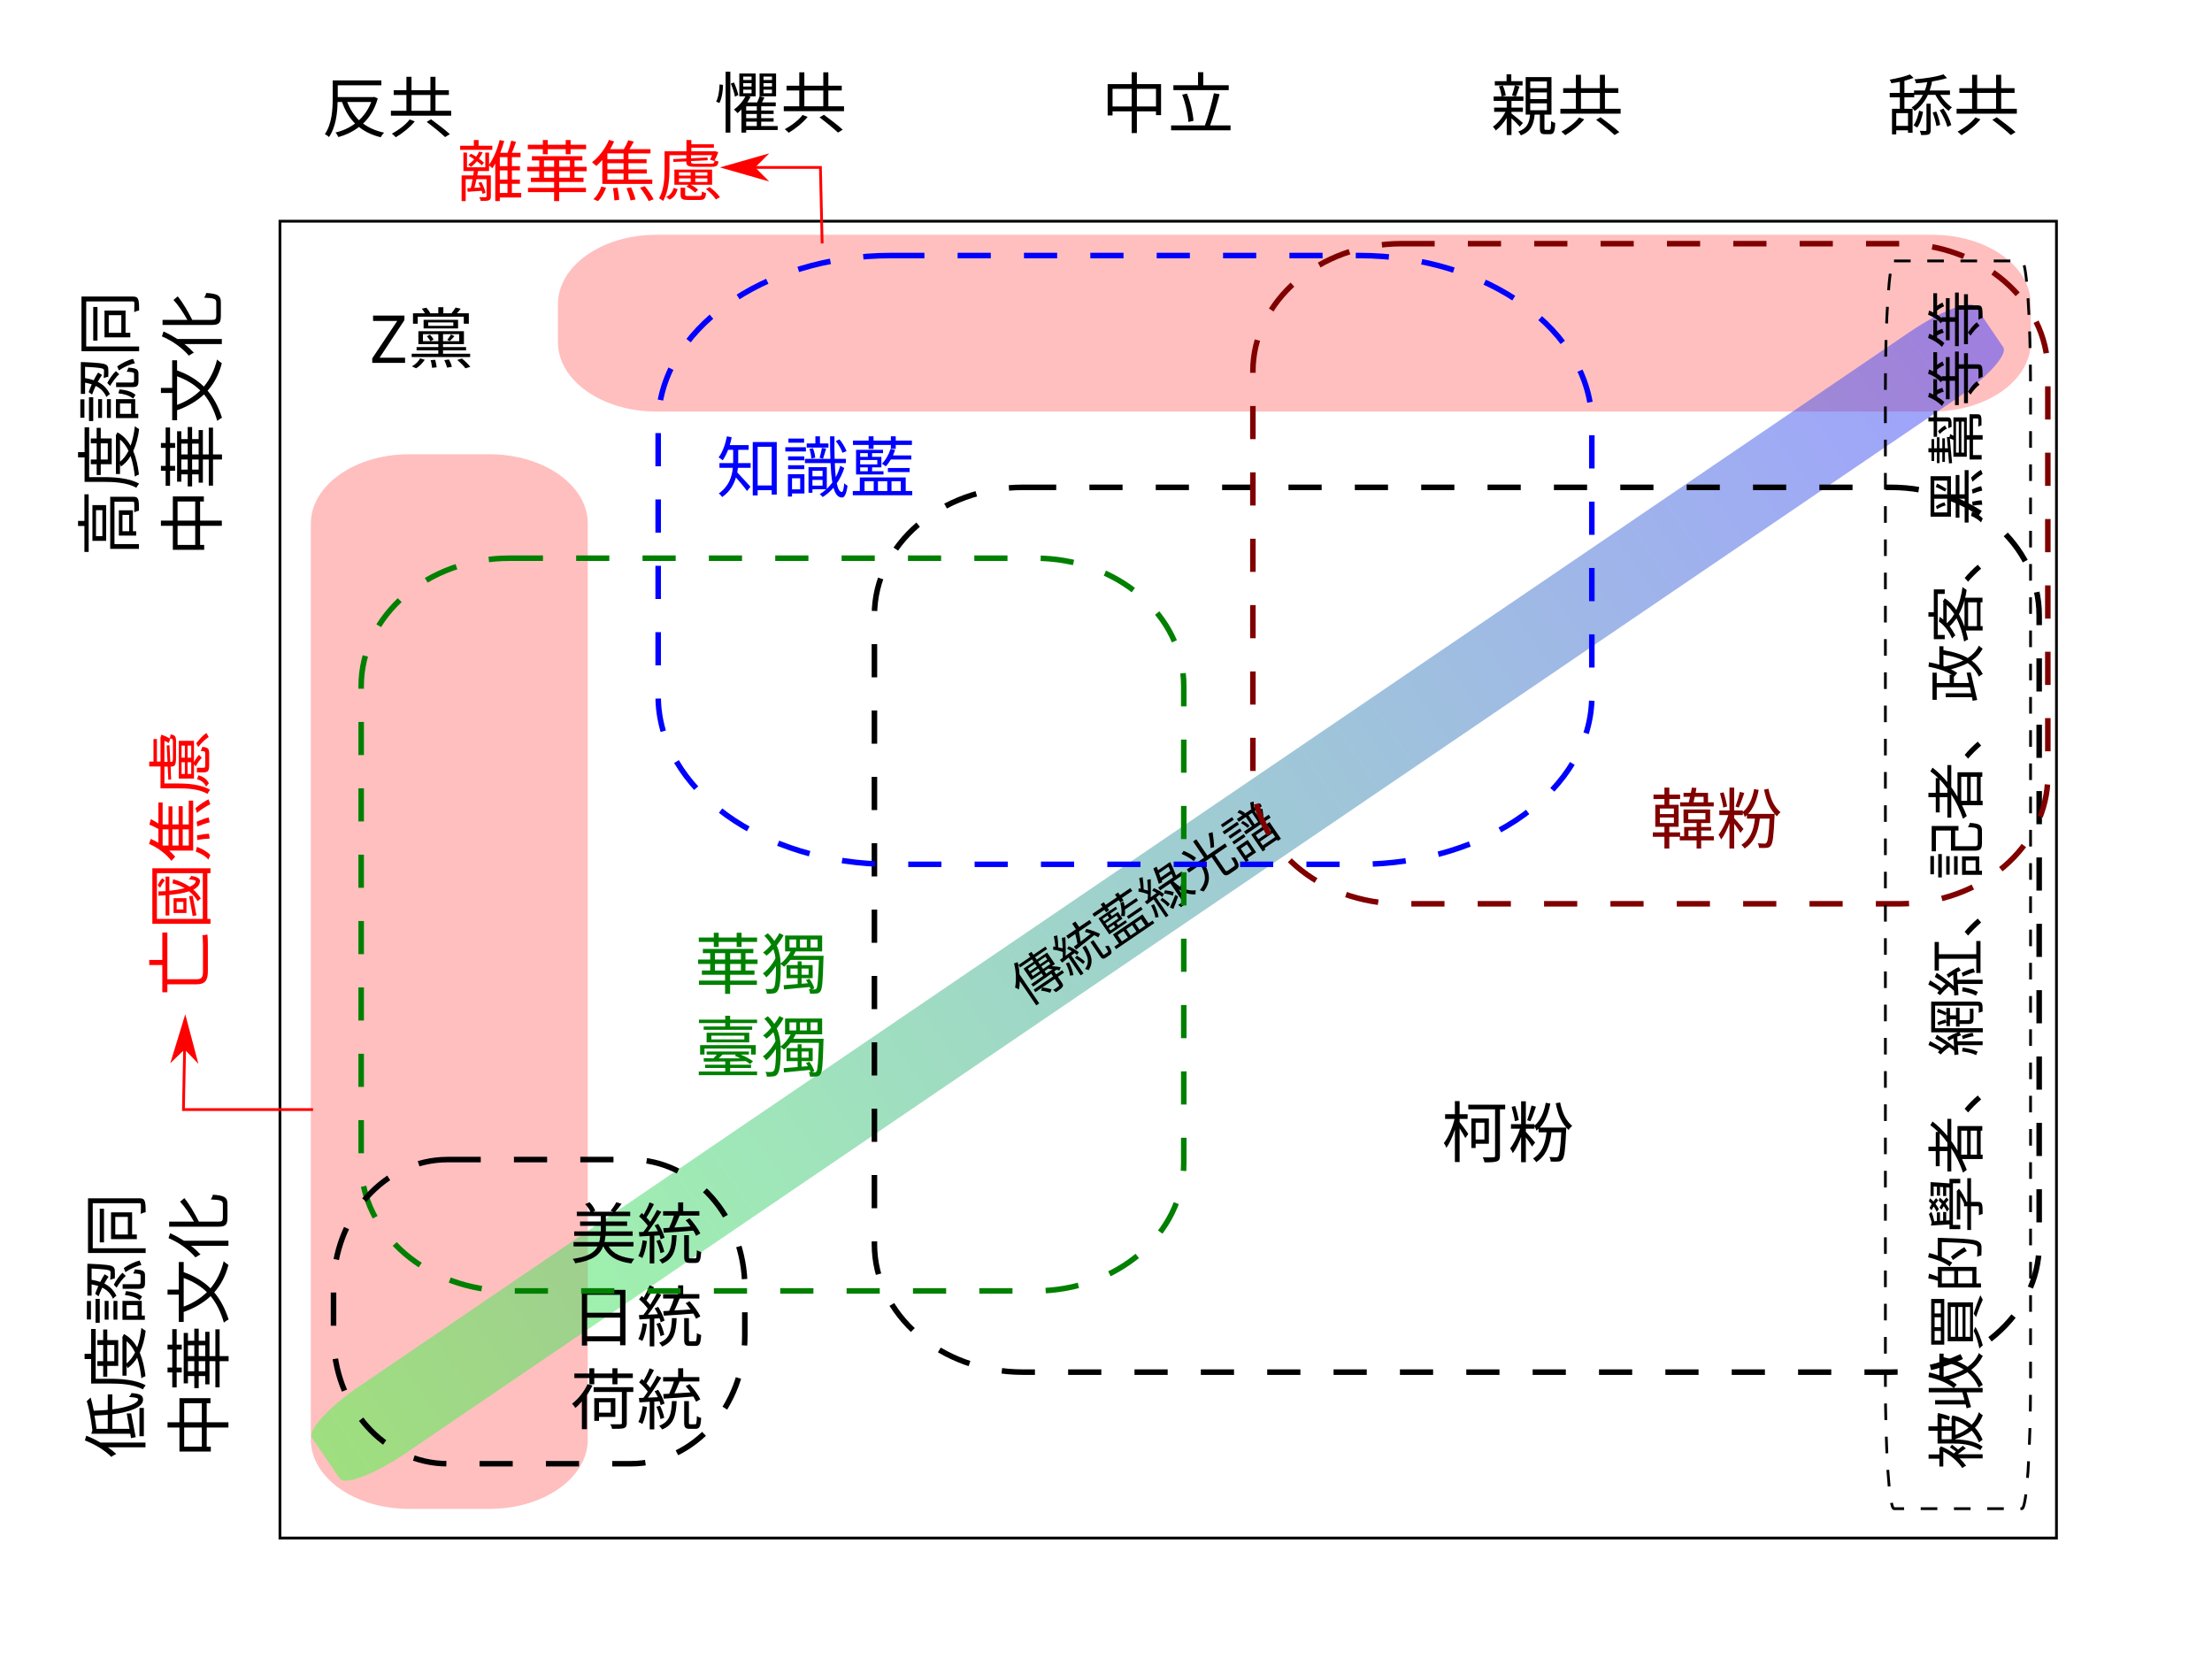
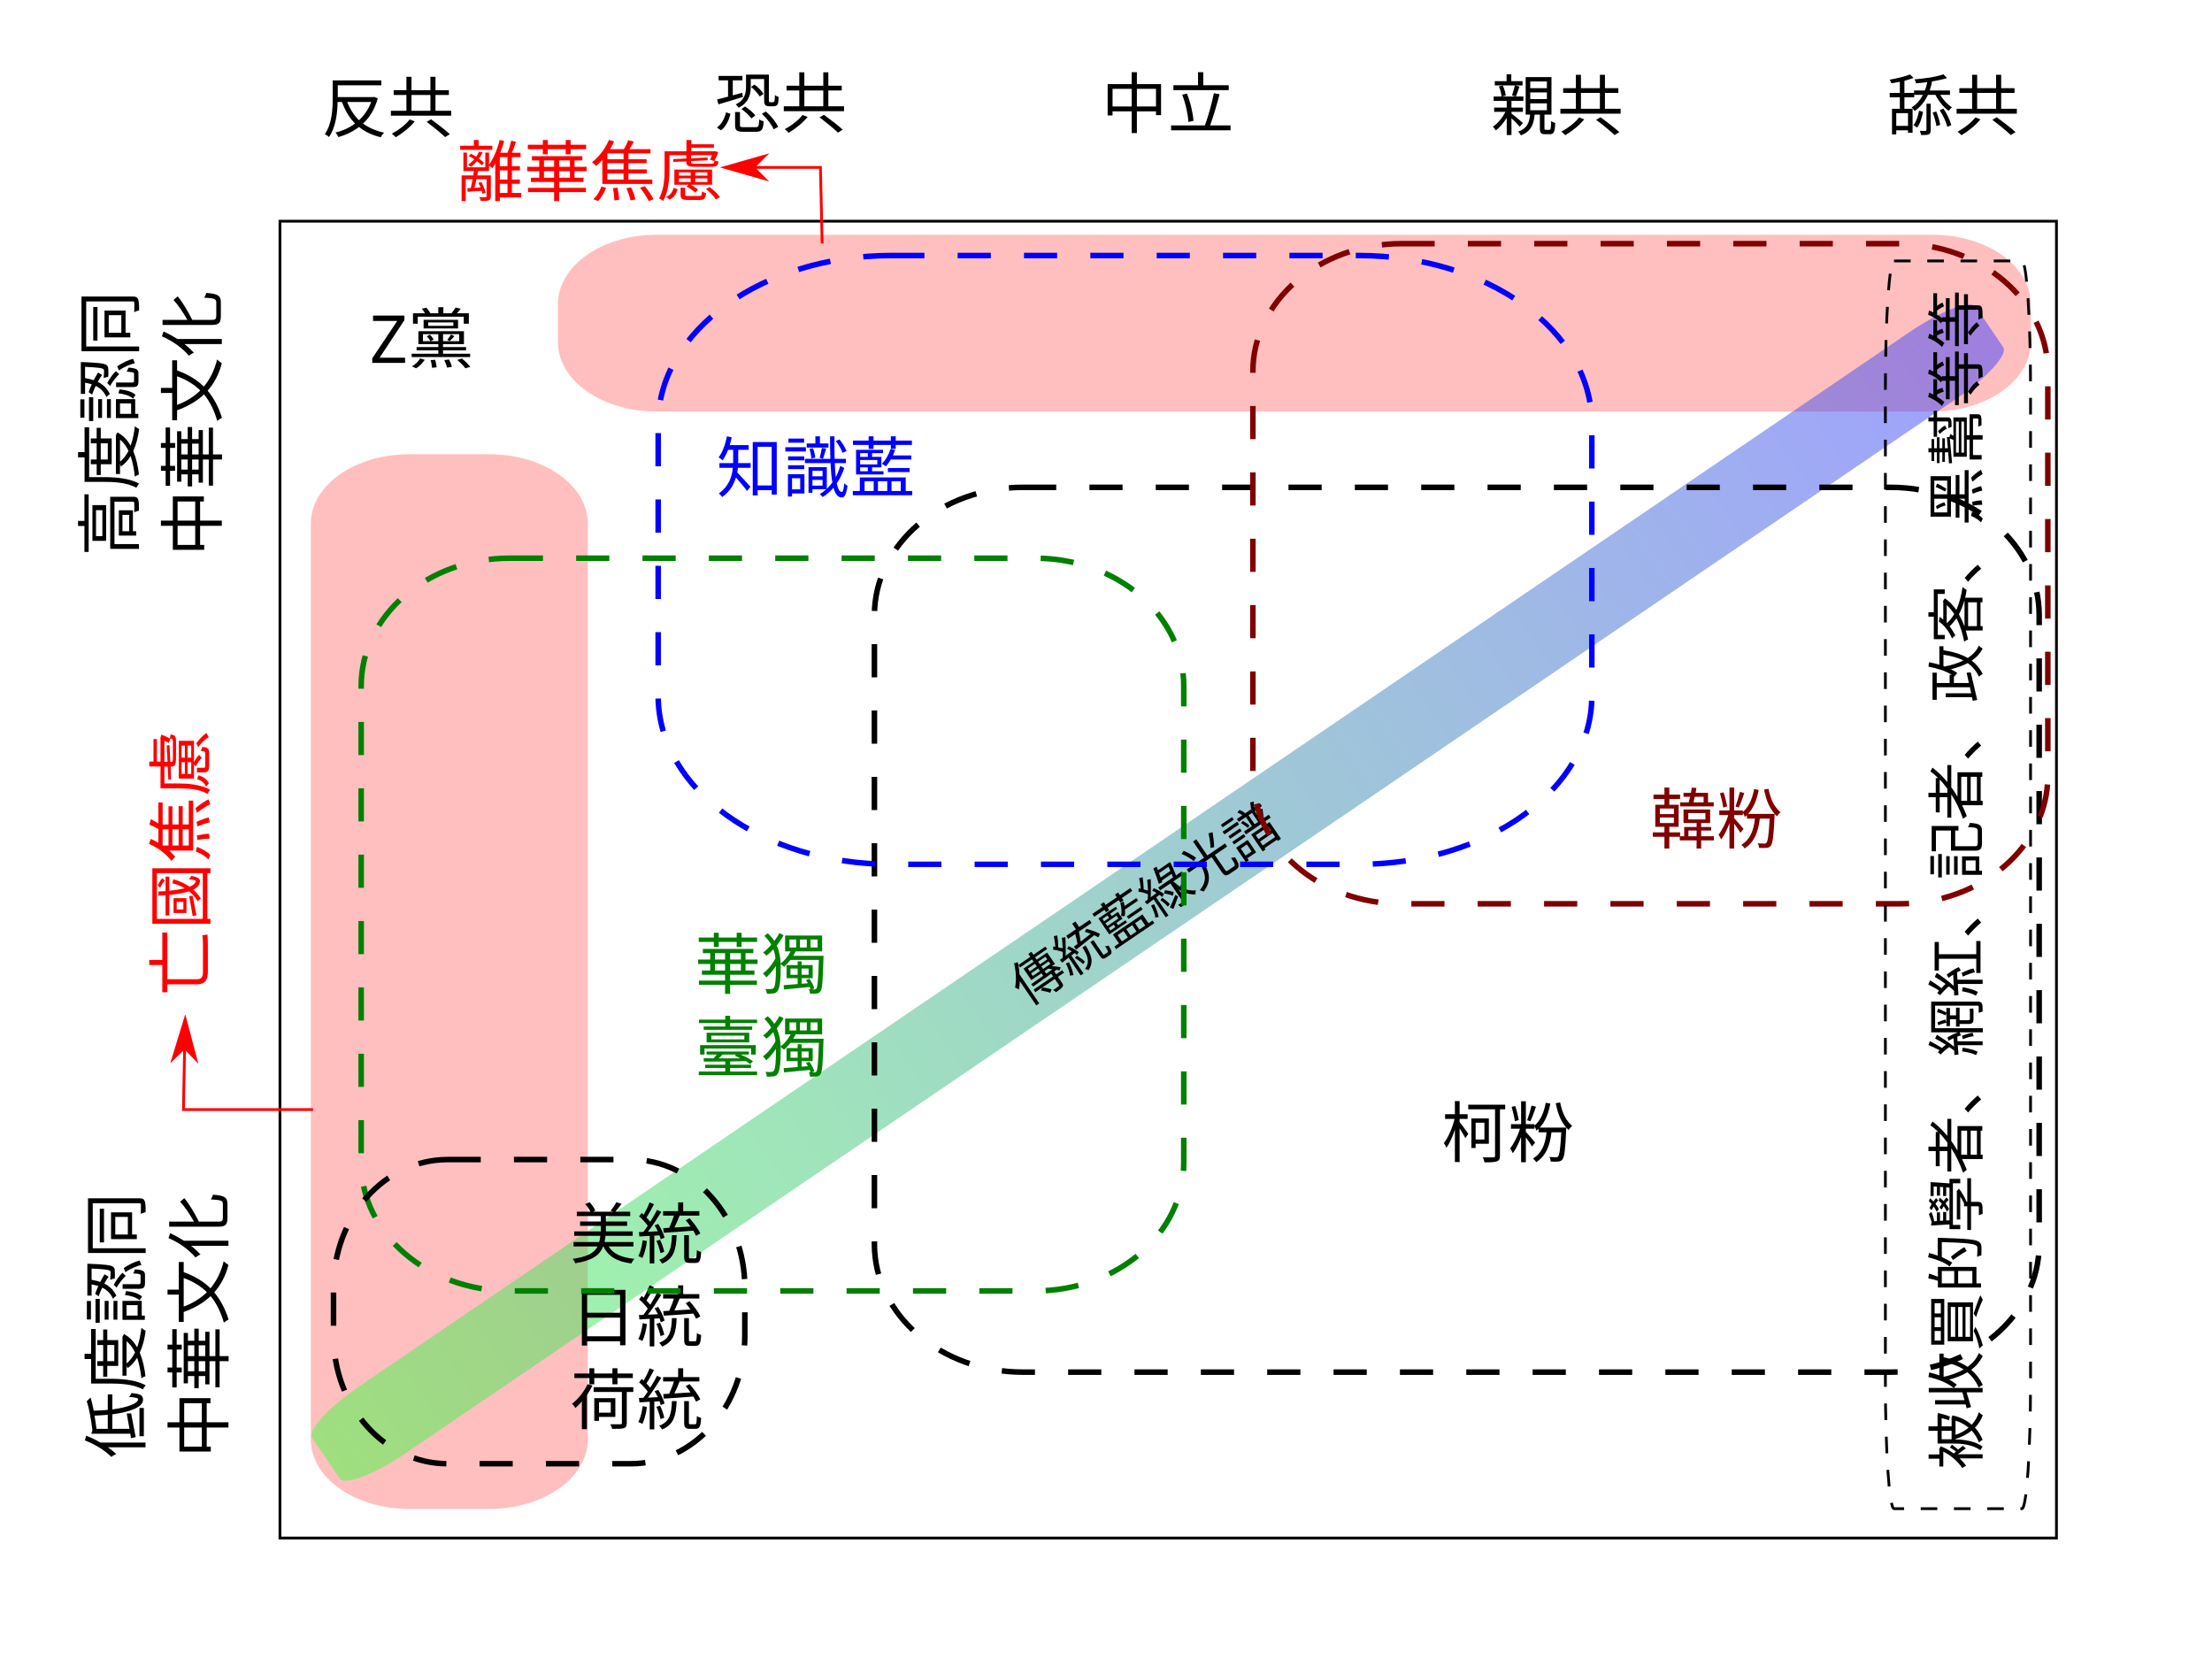
<svg xmlns="http://www.w3.org/2000/svg" xmlns:xlink="http://www.w3.org/1999/xlink" width="800" height="600" viewBox="0 0 211.667 158.75" version="1.1" id="svg8">
  <defs id="defs2">
    <marker orient="auto" refY="0.0" refX="0.0" id="Arrow1Lend" style="overflow:visible;">
      <path id="path4587" d="M 0.0,0.0 L 5.0,-5.0 L -12.5,0.0 L 5.0,5.0 L 0.0,0.0 z " style="fill-rule:evenodd;stroke:#ff0000;stroke-width:1pt;stroke-opacity:1;fill:#ff0000;fill-opacity:1" transform="scale(0.8) rotate(180) translate(12.5,0)" />
    </marker>
    <linearGradient id="linearGradient4662">
      <stop style="stop-color:#40ff40;stop-opacity:0.502" offset="0" id="stop4658" />
      <stop style="stop-color:#4040ff;stop-opacity:0.502" offset="1" id="stop4660" />
    </linearGradient>
    <linearGradient xlink:href="#linearGradient4662" id="linearGradient4664" x1="36.711" y1="276.495" x2="200.091" y2="276.495" gradientUnits="userSpaceOnUse" gradientTransform="matrix(1.17828,0,0,1.17828,-19.51672,-49.30965)" />
    <marker orient="auto" refY="0" refX="0" id="Arrow1Lend-6" style="overflow:visible">
      <path id="path4587-2" d="M 0,0 5,-5 -12.5,0 5,5 Z" style="fill:#ff0000;fill-opacity:1;fill-rule:evenodd;stroke:#ff0000;stroke-width:1pt;stroke-opacity:1" transform="matrix(-0.8,0,0,-0.8,-10,0)" />
    </marker>
    <marker orient="auto" refY="0" refX="0" id="Arrow1Lend-6-7" style="overflow:visible">
      <path id="path4587-2-2" d="M 0,0 5,-5 -12.5,0 5,5 Z" style="fill:#ff0000;fill-opacity:1;fill-rule:evenodd;stroke:#ff0000;stroke-width:1pt;stroke-opacity:1" transform="matrix(-0.8,0,0,-0.8,-10,0)" />
    </marker>
  </defs>
  <g id="layer1" transform="translate(0,-138.25)">
    <rect style="fill:#ff0000;fill-opacity:0.251;stroke:none;stroke-width:0.265;stroke-miterlimit:4;stroke-dasharray:0.529, 1.587;stroke-dashoffset:0;stroke-opacity:1" id="rect4572-47-3-6-7-4" width="26.504" height="100.918" x="29.743" y="181.718" ry="6.637" rx="9.404" />
    <rect style="fill:#ff0000;stroke:none;stroke-width:0.265;stroke-miterlimit:4;stroke-dasharray:0.529, 1.587;stroke-dashoffset:0;stroke-opacity:1;fill-opacity:0.251" id="rect4572-47-3-6-7" width="140.936" height="16.913" x="53.39" y="160.717" ry="6.637" rx="9.404" />
    <g id="g4711" transform="rotate(-34.21668,29.58831,265.0382)">
      <rect rx="6.625" ry="1.559" y="272.582" x="23.739" height="7.794" width="192.508" id="rect4643" style="fill:url(#linearGradient4664);fill-opacity:1;stroke:none;stroke-width:0.312;stroke-miterlimit:4;stroke-dasharray:1.873, 1.873;stroke-dashoffset:0;stroke-opacity:1" />
      <text id="text4706" y="278.479" x="103.518" style="font-style:normal;font-variant:normal;font-weight:normal;font-stretch:normal;font-size:4.939px;line-height:1.25;font-family:'AR PL UKai TW';-inkscape-font-specification:'AR PL UKai TW';letter-spacing:0px;word-spacing:0px;fill:#000000;fill-opacity:1;stroke:none;stroke-width:0.265" xml:space="preserve">
        <tspan style="font-size:4.939px;stroke-width:0.265" y="278.479" x="103.518" id="tspan4704">傳統藍綠光譜</tspan>
      </text>
    </g>
    <rect id="rect3699" width="169.995" height="126.008" x="26.789" y="159.417" style="fill:none;stroke:#000000;stroke-width:0.265;stroke-opacity:1" />
    <text xml:space="preserve" style="font-style:normal;font-variant:normal;font-weight:normal;font-stretch:normal;font-size:6.35px;line-height:1.25;font-family:'AR PL UKai TW';-inkscape-font-specification:'AR PL UKai TW';letter-spacing:0px;word-spacing:0px;fill:#000000;fill-opacity:1;stroke:none;stroke-width:0.265" x="30.758" y="150.87" id="text4508">
      <tspan id="tspan4506" x="30.758" y="150.87" style="font-style:normal;font-variant:normal;font-weight:normal;font-stretch:normal;font-family:'AR PL UKai TW';-inkscape-font-specification:'AR PL UKai TW';stroke-width:0.265">反共</tspan>
    </text>
    <text xml:space="preserve" style="font-style:normal;font-variant:normal;font-weight:normal;font-stretch:normal;font-size:6.35px;line-height:1.25;font-family:'AR PL UKai TW';-inkscape-font-specification:'AR PL UKai TW';letter-spacing:0px;word-spacing:0px;fill:#000000;fill-opacity:1;stroke:none;stroke-width:0.265" x="68.357" y="150.438" id="text4512">
-       <tspan id="tspan4510" x="68.357" y="150.438" style="stroke-width:0.265">懼共</tspan>
+       <tspan id="tspan4510" x="68.357" y="150.438" style="stroke-width:0.265">恐共</tspan>
    </text>
    <text xml:space="preserve" style="font-style:normal;font-variant:normal;font-weight:normal;font-stretch:normal;font-size:6.35px;line-height:1.25;font-family:'AR PL UKai TW';-inkscape-font-specification:'AR PL UKai TW';letter-spacing:0px;word-spacing:0px;fill:#000000;fill-opacity:1;stroke:none;stroke-width:0.265" x="105.383" y="150.487" id="text4516">
      <tspan id="tspan4514" x="105.383" y="150.487" style="stroke-width:0.265">中立</tspan>
    </text>
    <text xml:space="preserve" style="font-style:normal;font-variant:normal;font-weight:normal;font-stretch:normal;font-size:6.35px;line-height:1.25;font-family:'AR PL UKai TW';-inkscape-font-specification:'AR PL UKai TW';letter-spacing:0px;word-spacing:0px;fill:#000000;fill-opacity:1;stroke:none;stroke-width:0.265" x="142.666" y="150.673" id="text4520">
      <tspan id="tspan4518" x="142.666" y="150.673" style="stroke-width:0.265">親共</tspan>
    </text>
    <text xml:space="preserve" style="font-style:normal;font-variant:normal;font-weight:normal;font-stretch:normal;font-size:6.35px;line-height:1.25;font-family:'AR PL UKai TW';-inkscape-font-specification:'AR PL UKai TW';letter-spacing:0px;word-spacing:0px;fill:#000000;fill-opacity:1;stroke:none;stroke-width:0.265" x="180.578" y="150.668" id="text4524">
      <tspan id="tspan4522" x="180.578" y="150.668" style="stroke-width:0.265">舔共</tspan>
    </text>
    <text xml:space="preserve" style="font-style:normal;font-variant:normal;font-weight:normal;font-stretch:normal;font-size:6.35px;line-height:1.25;font-family:'AR PL UKai TW';-inkscape-font-specification:'AR PL UKai TW, Normal';font-variant-ligatures:normal;font-variant-caps:normal;font-variant-numeric:normal;font-feature-settings:normal;text-align:start;letter-spacing:0px;word-spacing:0px;writing-mode:lr-tb;text-anchor:start;fill:#000000;fill-opacity:1;stroke:none;stroke-width:0.265" x="-191.473" y="12.793" id="text4528" transform="rotate(-90)">
      <tspan id="tspan4526" x="-191.473" y="12.793" style="font-style:normal;font-variant:normal;font-weight:normal;font-stretch:normal;font-size:6.35px;font-family:'AR PL UKai TW';-inkscape-font-specification:'AR PL UKai TW, Normal';font-variant-ligatures:normal;font-variant-caps:normal;font-variant-numeric:normal;font-feature-settings:normal;text-align:start;writing-mode:lr-tb;text-anchor:start;stroke-width:0.265">高度認同</tspan>
      <tspan x="-191.473" y="20.73" style="font-style:normal;font-variant:normal;font-weight:normal;font-stretch:normal;font-size:6.35px;font-family:'AR PL UKai TW';-inkscape-font-specification:'AR PL UKai TW, Normal';font-variant-ligatures:normal;font-variant-caps:normal;font-variant-numeric:normal;font-feature-settings:normal;text-align:start;writing-mode:lr-tb;text-anchor:start;stroke-width:0.265" id="tspan4530">中華文化</tspan>
    </text>
    <text xml:space="preserve" style="font-style:normal;font-variant:normal;font-weight:normal;font-stretch:normal;font-size:6.35px;line-height:1.25;font-family:'AR PL UKai TW';-inkscape-font-specification:'AR PL UKai TW, Normal';font-variant-ligatures:normal;font-variant-caps:normal;font-variant-numeric:normal;font-feature-settings:normal;text-align:start;letter-spacing:0px;word-spacing:0px;writing-mode:lr-tb;text-anchor:start;fill:#000000;fill-opacity:1;stroke:none;stroke-width:0.265" x="-277.759" y="13.419" id="text4534" transform="rotate(-90)">
      <tspan id="tspan4532" x="-277.759" y="13.419" style="font-style:normal;font-variant:normal;font-weight:normal;font-stretch:normal;font-size:6.35px;font-family:'AR PL UKai TW';-inkscape-font-specification:'AR PL UKai TW, Normal';font-variant-ligatures:normal;font-variant-caps:normal;font-variant-numeric:normal;font-feature-settings:normal;text-align:start;writing-mode:lr-tb;text-anchor:start;stroke-width:0.265">低度認同</tspan>
      <tspan x="-277.759" y="21.357" style="font-style:normal;font-variant:normal;font-weight:normal;font-stretch:normal;font-size:6.35px;font-family:'AR PL UKai TW';-inkscape-font-specification:'AR PL UKai TW, Normal';font-variant-ligatures:normal;font-variant-caps:normal;font-variant-numeric:normal;font-feature-settings:normal;text-align:start;writing-mode:lr-tb;text-anchor:start;stroke-width:0.265" id="tspan4536">中華文化</tspan>
    </text>
    <text xml:space="preserve" style="font-style:normal;font-variant:normal;font-weight:normal;font-stretch:normal;font-size:5.644px;line-height:1.25;font-family:'AR PL UKai TW';-inkscape-font-specification:'AR PL UKai TW, Normal';font-variant-ligatures:normal;font-variant-caps:normal;font-variant-numeric:normal;font-feature-settings:normal;text-align:start;letter-spacing:0px;word-spacing:0px;writing-mode:lr-tb;text-anchor:start;fill:#000000;fill-opacity:1;stroke:none;stroke-width:0.265" x="-278.862" y="189.264" id="text4540" transform="rotate(-90)">
      <tspan id="tspan4538" x="-278.862" y="189.264" style="font-style:normal;font-variant:normal;font-weight:normal;font-stretch:normal;font-size:5.644px;font-family:'AR PL UKai TW';-inkscape-font-specification:'AR PL UKai TW, Normal';font-variant-ligatures:normal;font-variant-caps:normal;font-variant-numeric:normal;font-feature-settings:normal;text-align:start;writing-mode:lr-tb;text-anchor:start;stroke-width:0.265">被收買的學者、網紅、記者、政客、黑幫等等</tspan>
    </text>
    <text xml:space="preserve" style="font-style:normal;font-variant:normal;font-weight:normal;font-stretch:normal;font-size:6.35px;line-height:1.25;font-family:'AR PL UKai TW';-inkscape-font-specification:'AR PL UKai TW';letter-spacing:0px;word-spacing:0px;fill:#008000;fill-opacity:1;stroke:none;stroke-width:0.265" x="66.477" y="232.839" id="text4544">
      <tspan id="tspan4542" x="66.477" y="232.839" style="fill:#008000;fill-opacity:1;stroke-width:0.265">華獨</tspan>
      <tspan x="66.477" y="240.776" style="fill:#008000;fill-opacity:1;stroke-width:0.265" id="tspan4548">臺獨</tspan>
    </text>
    <text xml:space="preserve" style="font-style:normal;font-variant:normal;font-weight:normal;font-stretch:normal;font-size:6.35px;line-height:1.25;font-family:'AR PL UKai TW';-inkscape-font-specification:'AR PL UKai TW';letter-spacing:0px;word-spacing:0px;fill:#000000;fill-opacity:1;stroke:none;stroke-width:0.265" x="54.57" y="258.635" id="text4554">
      <tspan id="tspan4552" x="54.57" y="258.635" style="stroke-width:0.265">美統</tspan>
      <tspan x="54.57" y="266.573" style="stroke-width:0.265" id="tspan4558">日統</tspan>
      <tspan x="54.57" y="274.51" style="stroke-width:0.265" id="tspan4556">荷統</tspan>
    </text>
    <text xml:space="preserve" style="font-style:normal;font-variant:normal;font-weight:normal;font-stretch:normal;font-size:6.35px;line-height:1.25;font-family:'AR PL UKai TW';-inkscape-font-specification:'AR PL UKai TW';letter-spacing:0px;word-spacing:0px;fill:#800000;fill-opacity:1;stroke:none;stroke-width:0.265" x="157.895" y="218.948" id="text4562">
      <tspan id="tspan4560" x="157.895" y="218.948" style="fill:#800000;fill-opacity:1;stroke-width:0.265">韓粉</tspan>
    </text>
    <text xml:space="preserve" style="font-style:normal;font-variant:normal;font-weight:normal;font-stretch:normal;font-size:6.35px;line-height:1.25;font-family:'AR PL UKai TW';-inkscape-font-specification:'AR PL UKai TW';letter-spacing:0px;word-spacing:0px;fill:#000000;fill-opacity:1;stroke:none;stroke-width:0.265" x="137.955" y="248.962" id="text4566">
      <tspan id="tspan4564" x="137.955" y="248.962" style="fill:#000000;fill-opacity:1;stroke-width:0.265">柯粉</tspan>
    </text>
    <text xml:space="preserve" style="font-style:normal;font-variant:normal;font-weight:normal;font-stretch:normal;font-size:6.35px;line-height:1.25;font-family:'AR PL UKai TW';-inkscape-font-specification:'AR PL UKai TW';letter-spacing:0px;word-spacing:0px;fill:#000000;fill-opacity:1;stroke:none;stroke-width:0.265" x="35.388" y="172.977" id="text4570">
      <tspan id="tspan4568" x="35.388" y="172.977" style="stroke-width:0.265">Z黨</tspan>
    </text>
    <rect style="fill:none;stroke:#000000;stroke-width:0.529;stroke-miterlimit:4;stroke-dasharray:3.175, 3.175;stroke-dashoffset:0;stroke-opacity:1" id="rect4572" width="111.456" height="84.667" x="83.674" y="184.883" ry="12.237" rx="14.221" />
    <rect style="fill:none;stroke:#008000;stroke-width:0.529;stroke-miterlimit:4;stroke-dasharray:3.175, 3.175;stroke-dashoffset:0;stroke-opacity:1" id="rect4572-4" width="78.714" height="70.115" x="34.561" y="191.663" ry="12.237" rx="14.221" />
    <rect style="fill:none;stroke:#800000;stroke-width:0.529;stroke-miterlimit:4;stroke-dasharray:3.175, 3.175;stroke-dashoffset:0;stroke-opacity:1" id="rect4572-8" width="76.068" height="63.169" x="119.889" y="161.566" ry="12.237" rx="14.221" />
    <rect style="fill:none;stroke:#000000;stroke-width:0.265;stroke-miterlimit:4;stroke-dasharray:1.59, 1.59;stroke-dashoffset:0;stroke-opacity:1" id="rect4572-7" width="13.891" height="119.393" x="180.413" y="163.22" ry="12.237" rx="0.827" />
    <rect style="fill:none;stroke:#000000;stroke-width:0.529;stroke-miterlimit:4;stroke-dasharray:3.175,3.175;stroke-dashoffset:0;stroke-opacity:1" id="rect4572-0" width="39.357" height="29.104" x="31.915" y="249.21" ry="12.237" rx="10.914" />
    <rect style="fill:none;stroke:#0000ff;stroke-width:0.529;stroke-miterlimit:4;stroke-dasharray:3.175, 3.175;stroke-dashoffset:0;stroke-opacity:1" id="rect4572-47" width="89.342" height="58.254" x="62.981" y="162.701" ry="16.093" rx="22.303" />
    <text xml:space="preserve" style="font-style:normal;font-variant:normal;font-weight:normal;font-stretch:normal;font-size:6.35px;line-height:1.25;font-family:'AR PL UKai TW';-inkscape-font-specification:'AR PL UKai TW';letter-spacing:0px;word-spacing:0px;fill:#0000ff;fill-opacity:1;stroke:none;stroke-width:0.265" x="68.564" y="185.329" id="text4570-9">
      <tspan id="tspan4568-3" x="68.564" y="185.329" style="fill:#0000ff;stroke-width:0.265">知識藍</tspan>
    </text>
    <text xml:space="preserve" style="font-style:normal;font-variant:normal;font-weight:normal;font-stretch:normal;font-size:6.35px;line-height:1.25;font-family:'AR PL UKai TW';-inkscape-font-specification:'AR PL UKai TW';letter-spacing:0px;word-spacing:0px;fill:#ff0000;fill-opacity:1;stroke:none;stroke-width:0.265" x="-233.515" y="19.611" id="text4883" transform="rotate(-90)">
      <tspan id="tspan4881" x="-233.515" y="19.611" style="font-style:normal;font-variant:normal;font-weight:normal;font-stretch:normal;font-family:'AR PL UKai TW';-inkscape-font-specification:'AR PL UKai TW';fill:#ff0000;stroke-width:0.265">亡國焦慮</tspan>
    </text>
    <text xml:space="preserve" style="font-style:normal;font-variant:normal;font-weight:normal;font-stretch:normal;font-size:6.35px;line-height:1.25;font-family:'AR PL UKai TW';-inkscape-font-specification:'AR PL UKai TW';letter-spacing:0px;word-spacing:0px;fill:#ff0000;fill-opacity:1;stroke:none;stroke-width:0.265" x="43.765" y="156.977" id="text4883-5">
      <tspan id="tspan4881-8" x="43.765" y="156.977" style="font-style:normal;font-variant:normal;font-weight:normal;font-stretch:normal;font-family:'AR PL UKai TW';-inkscape-font-specification:'AR PL UKai TW';fill:#ff0000;stroke-width:0.265">離華焦慮</tspan>
    </text>
    <path style="fill:none;stroke:#ff0000;stroke-width:0.265;stroke-linecap:butt;stroke-linejoin:miter;stroke-miterlimit:4;stroke-dasharray:none;stroke-opacity:1;marker-end:url(#Arrow1Lend-6)" d="m 78.672,161.547 -0.165,-7.276 -9.095,-1e-5" id="path4582-8" />
    <path style="fill:none;stroke:#ff0000;stroke-width:0.265;stroke-linecap:butt;stroke-linejoin:miter;stroke-miterlimit:4;stroke-dasharray:none;stroke-opacity:1;marker-end:url(#Arrow1Lend-6-7)" d="m 29.956,244.423 -12.402,0 0.165,-8.599" id="path4582-8-4" />
  </g>
</svg>
